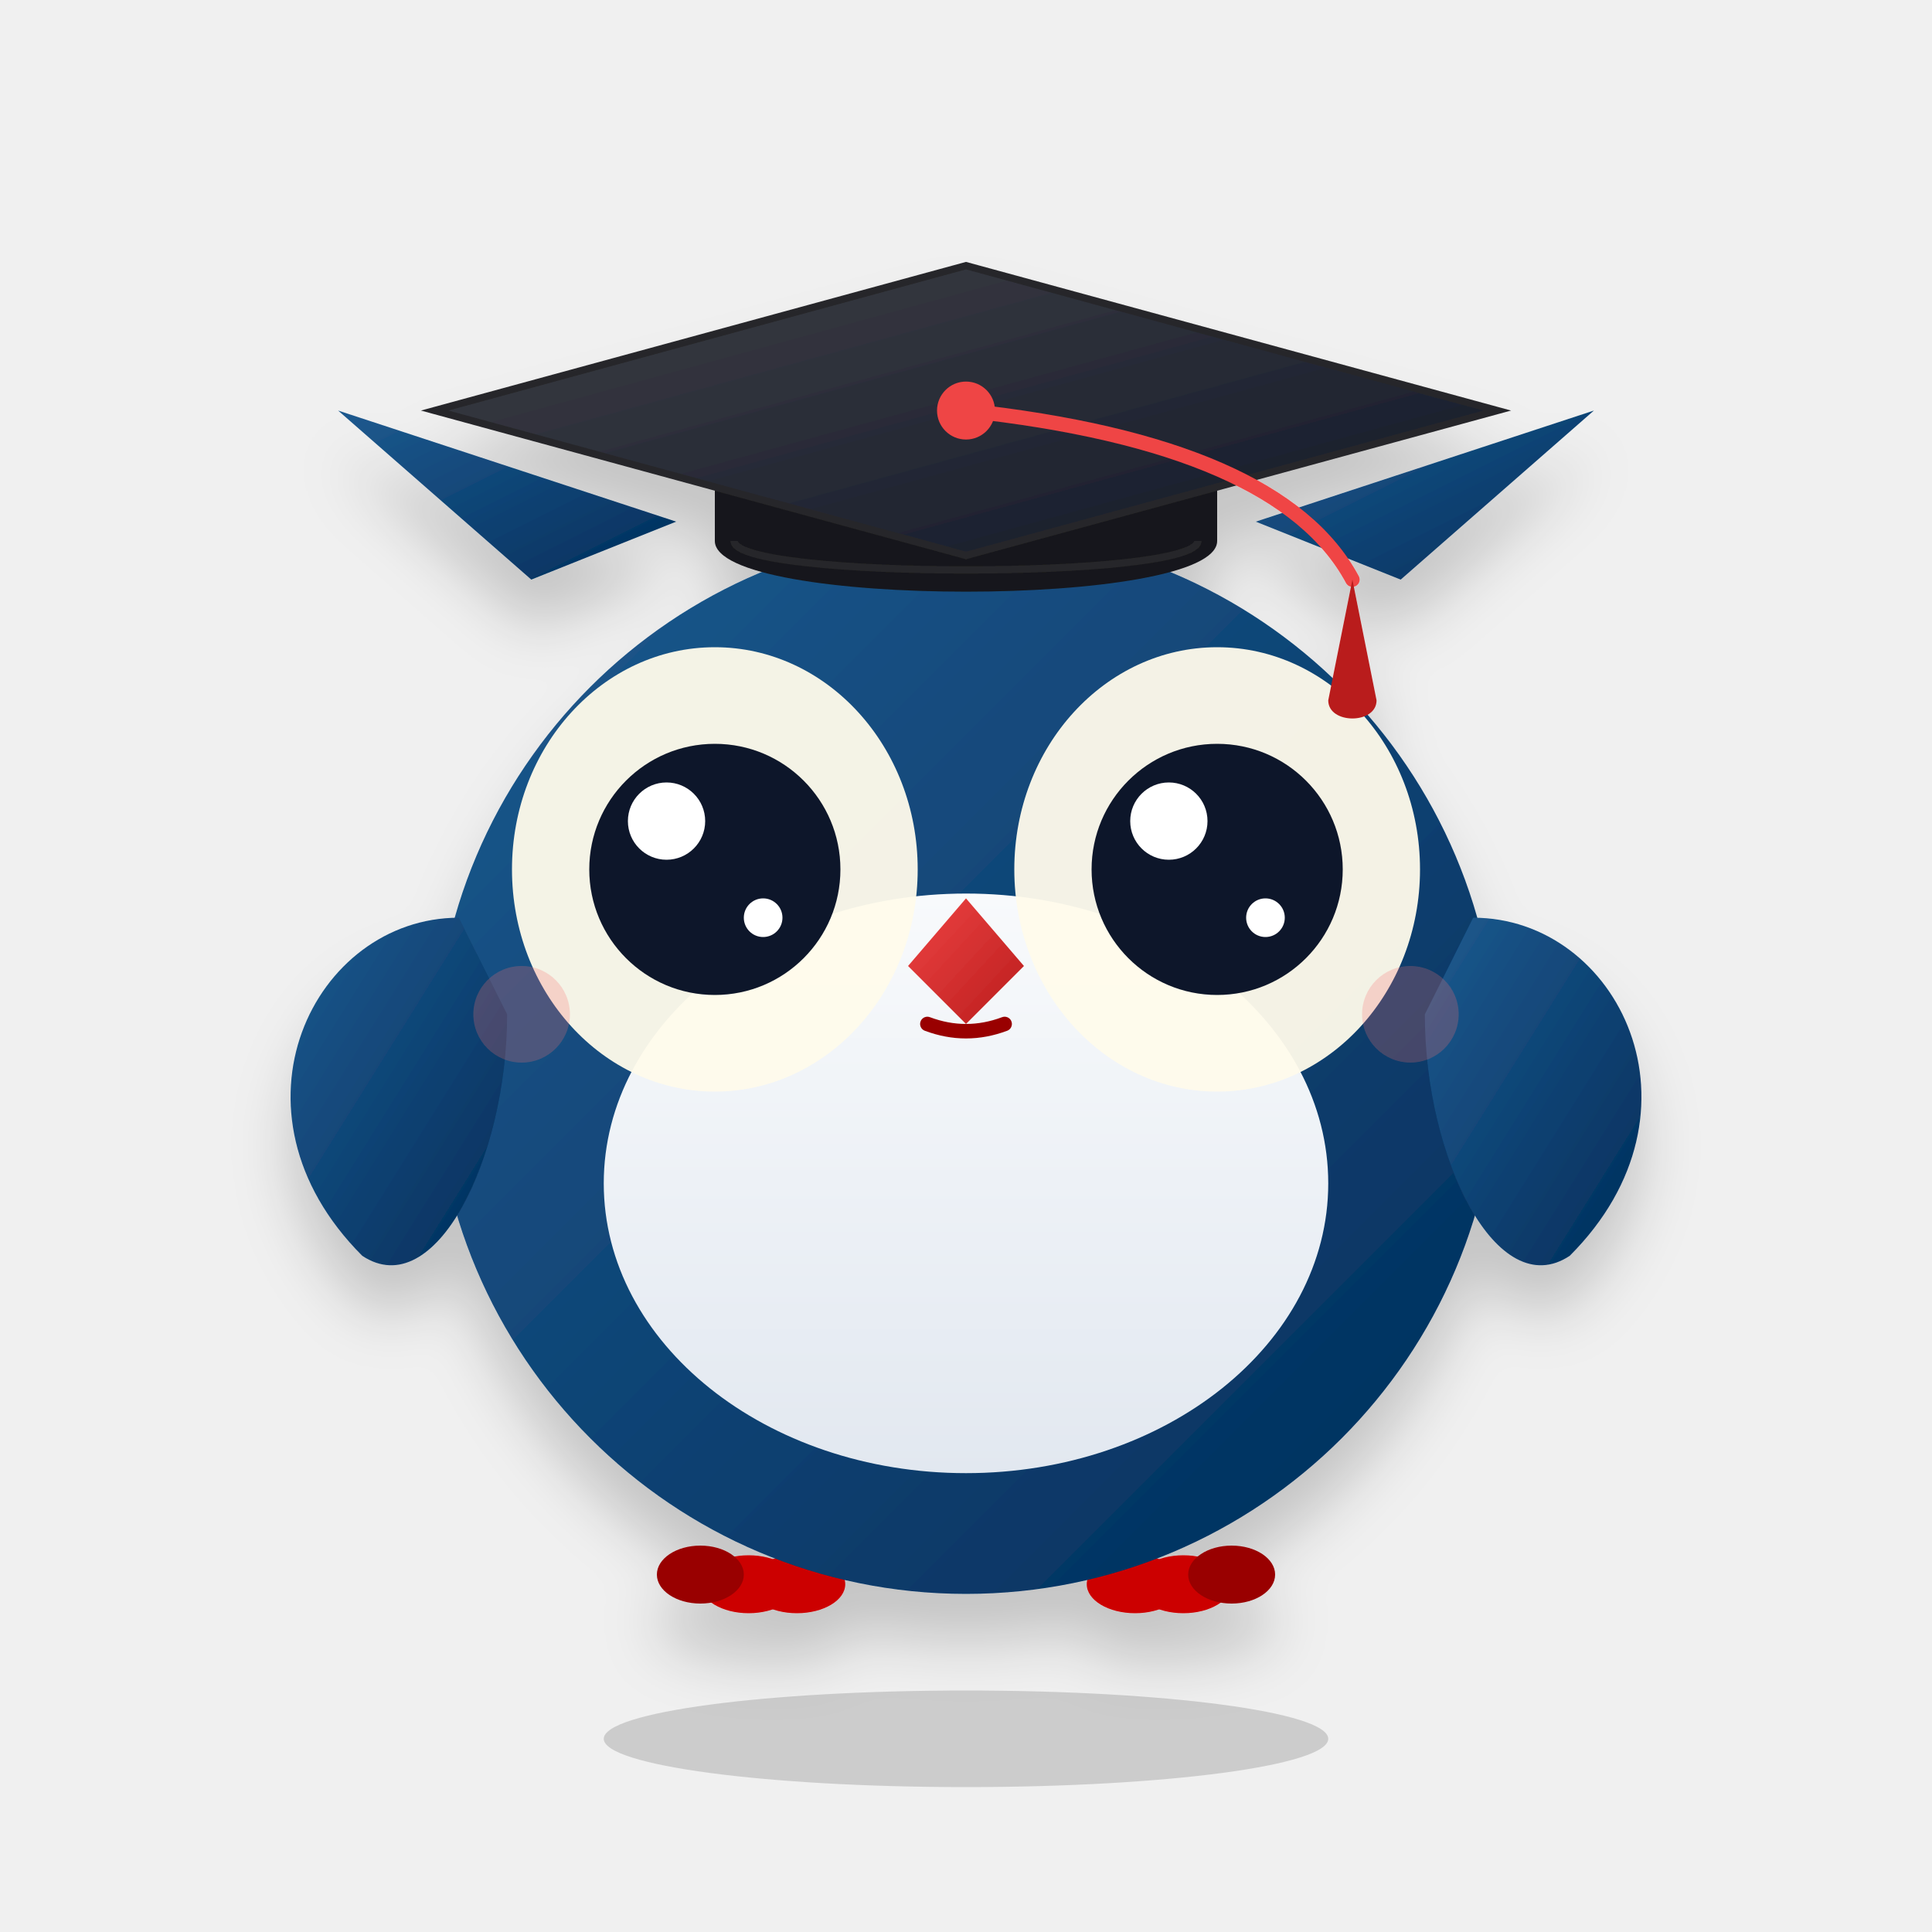
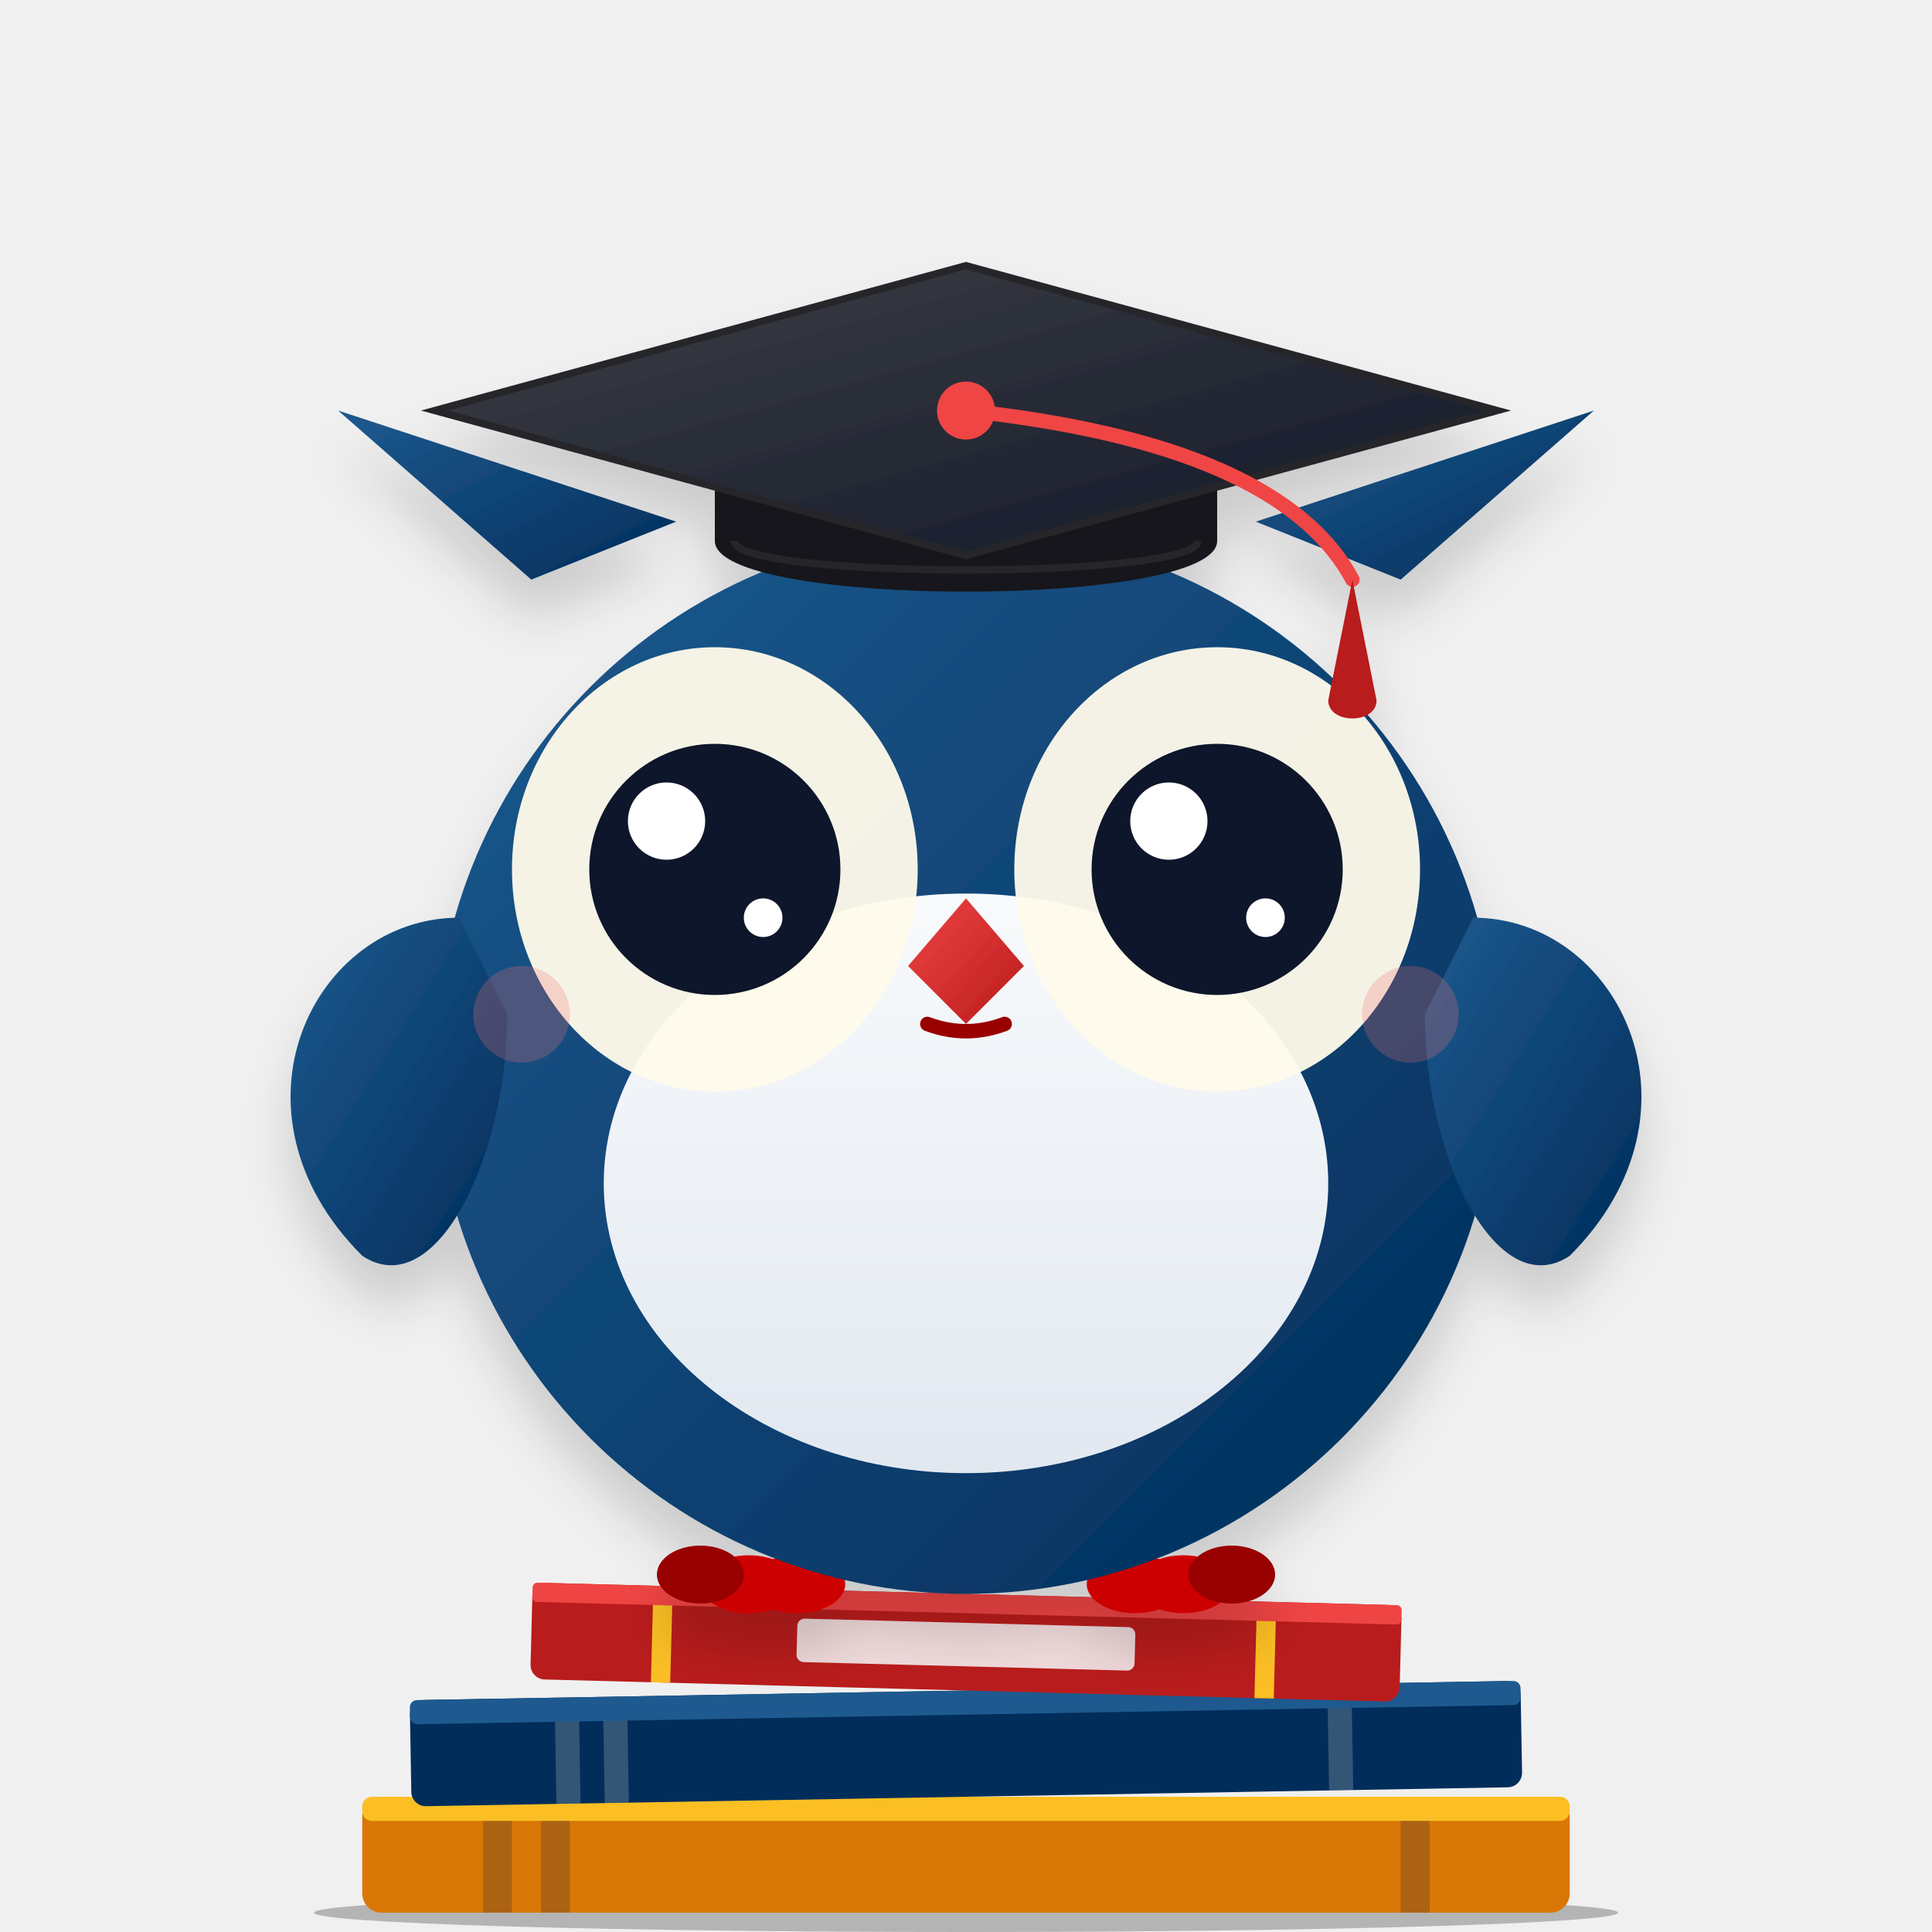
<svg xmlns="http://www.w3.org/2000/svg" viewBox="0 0 400 400" width="100%" height="100%" preserveAspectRatio="xMidYMid meet">
  <defs>
    <linearGradient id="bodyGradient" x1="0%" y1="0%" x2="100%" y2="100%">
      <stop offset="0%" stop-color="#1E5A8F" />
      <stop offset="100%" stop-color="#002D5A" />
    </linearGradient>
    <linearGradient id="bellyGradient" x1="0%" y1="0%" x2="0%" y2="100%">
      <stop offset="0%" stop-color="#F8FAFC" />
      <stop offset="100%" stop-color="#E2E8F0" />
    </linearGradient>
    <linearGradient id="capBoardGradient" x1="0%" y1="0%" x2="100%" y2="100%">
      <stop offset="0%" stop-color="#3F3F46" />
      <stop offset="100%" stop-color="#111827" />
    </linearGradient>
    <linearGradient id="beakGradient" x1="0%" y1="0%" x2="100%" y2="100%">
      <stop offset="0%" stop-color="#EF4444" />
      <stop offset="100%" stop-color="#B91C1C" />
    </linearGradient>
    <filter id="soft-shadow" x="-10%" y="-10%" width="120%" height="120%">
-       <feDropShadow dx="0" dy="10" stdDeviation="6" flood-color="#000000" flood-opacity="0.18" />
+       <feDropShadow dx="0" dy="8" stdDeviation="5" flood-color="#000000" flood-opacity="0.15" />
    </filter>
  </defs>
  <style>
    /* Estilos e Animaciones CSS */
    
-     /* 1. Animación de flotado para todo el búho */
+     /* 1. Animación de Respiración Orgánica (mantiene los pies en los libros) */
    .floating-mascot {
-       animation: mascot-float 5s infinite ease-in-out;
+       transform-origin: 200px 328px;
+       animation: mascot-breath 4s infinite ease-in-out;
    }
    
-     @keyframes mascot-float {
+     @keyframes mascot-breath {
      0%, 100% {
-         transform: translateY(0px);
+         transform: scale(1) translateY(0px);
      }
      50% {
-         transform: translateY(-12px);
-       }
-     }
- 
-     /* 2. Animación de la Sombra del piso (sincronizada con el flotado) */
-     .floor-shadow {
-       transform-origin: 200px 360px;
-       animation: shadow-scale 5s infinite ease-in-out;
-     }
- 
-     @keyframes shadow-scale {
-       0%, 100% {
-         transform: scale(1);
-         opacity: 0.15;
-       }
-       50% {
-         transform: scale(0.85);
-         opacity: 0.08;
-       }
-     }
- 
-     /* 3. Animación de parpadeo (Blink) - Doble parpadeo rápido cada 4s */
+         transform: scaleX(0.98) scaleY(1.02) translateY(-2px);
+       }
+     }
+ 
+     /* 2. Animación de parpadeo (Blink) - Doble parpadeo rápido cada 4s */
    .blink-eye-left {
      transform-origin: 148px 180px;
      animation: eye-blink 4s infinite ease-in-out, eye-hide 6s infinite ease-in-out;
    }
    
    .blink-eye-right {
      transform-origin: 252px 180px;
      animation: eye-blink 4s infinite ease-in-out, eye-hide 6s infinite ease-in-out;
    }

    @keyframes eye-blink {
      0%, 88%, 92%, 96%, 100% {
        transform: scaleY(1);
      }
      90%, 94% {
        transform: scaleY(0.08);
      }
    }

    /* Ocultar los ojos normales cuando sonríe */
    @keyframes eye-hide {
      0%, 42%, 63%, 100% {
        opacity: 1;
      }
      47%, 58% {
        opacity: 0;
      }
    }

-     /* 4. Ojos Felices de Sonrisa (^ ^) - Aparecen coordinados con la boca */
+     /* 3. Ojos Felices de Sonrisa (^ ^) */
    .happy-eye-left {
      transform-origin: 148px 180px;
      opacity: 0;
      animation: eye-show 6s infinite ease-in-out;
    }

    .happy-eye-right {
      transform-origin: 252px 180px;
      opacity: 0;
      animation: eye-show 6s infinite ease-in-out;
    }

    @keyframes eye-show {
      0%, 42%, 63%, 100% {
        opacity: 0;
        transform: scale(0.7);
      }
      47%, 58% {
        opacity: 1;
        transform: scale(1);
      }
    }

-     /* 5. Mejillas Sonrojadas que se iluminan al sonreír */
+     /* 4. Mejillas Sonrojadas */
    .cheek-blush-left {
      transform-origin: 108px 210px;
      animation: cheek-pulse 6s infinite ease-in-out;
    }

    .cheek-blush-right {
      transform-origin: 292px 210px;
      animation: cheek-pulse 6s infinite ease-in-out;
    }

    @keyframes cheek-pulse {
      0%, 42%, 63%, 100% {
        opacity: 0.25;
        transform: scale(1);
      }
      47%, 58% {
        opacity: 0.75;
        transform: scale(1.3);
      }
    }

-     /* 6. Alitas saludando/aleteando suavemente */
+     /* 5. Alitas aleteando suavemente */
    .left-wing {
      transform-origin: 95px 190px;
      animation: wing-flap-left 4s infinite ease-in-out;
    }

    .right-wing {
      transform-origin: 305px 190px;
      animation: wing-flap-right 4s infinite ease-in-out;
    }

    @keyframes wing-flap-left {
      0%, 100% { transform: rotate(0deg); }
      50% { transform: rotate(8deg); }
    }

    @keyframes wing-flap-right {
      0%, 100% { transform: rotate(0deg); }
      50% { transform: rotate(-8deg); }
    }

-     /* 7. Borla del birrete que se mece libremente */
+     /* 6. Borla del birrete */
    .tassel-sway {
      transform-origin: 280px 120px;
      animation: tassel-wiggle 3s infinite ease-in-out;
    }

    @keyframes tassel-wiggle {
      0%, 100% { transform: rotate(0deg); }
      50% { transform: rotate(10deg); }
    }
  </style>
-   <ellipse class="floor-shadow" cx="200" cy="360" rx="75" ry="10" fill="#000000" opacity="0.15" />
+   <ellipse cx="200" cy="396" rx="135" ry="4" fill="#000000" opacity="0.25" />
+   <g>
+     <g>
+       <rect x="75" y="372" width="250" height="24" rx="4" fill="#D97706" />
+       <rect x="75" y="372" width="250" height="5" rx="2" fill="#FBBF24" />
+       <rect x="100" y="377" width="6" height="19" fill="#1E293B" opacity="0.25" />
+       <rect x="112" y="377" width="6" height="19" fill="#1E293B" opacity="0.25" />
+       <rect x="290" y="377" width="6" height="19" fill="#1E293B" opacity="0.25" />
+     </g>
+     <g transform="rotate(-1, 200, 361)">
+       <rect x="85" y="350" width="230" height="22" rx="3" fill="#002D5A" />
+       <rect x="85" y="350" width="230" height="5" rx="1.5" fill="#1E5A8F" />
+       <rect x="115" y="355" width="5" height="17" fill="#FFFBEB" opacity="0.2" />
+       <rect x="125" y="355" width="5" height="17" fill="#FFFBEB" opacity="0.2" />
+       <rect x="275" y="355" width="5" height="17" fill="#FFFBEB" opacity="0.2" />
+     </g>
+     <g transform="rotate(1.5, 200, 340)">
+       <rect x="110" y="330" width="180" height="20" rx="3" fill="#B91C1C" />
+       <rect x="110" y="330" width="180" height="4" rx="1" fill="#EF4444" />
+       <rect x="165" y="336" width="70" height="9" rx="1.5" fill="#F8FAFC" opacity="0.85" />
+       <rect x="135" y="334" width="4" height="16" fill="#FBBF24" />
+       <rect x="260" y="334" width="4" height="16" fill="#FBBF24" />
+     </g>
+   </g>
  <g class="floating-mascot" filter="url(#soft-shadow)">
    <path d="M 110 120 L 70 85 L 140 108 Z" fill="url(#bodyGradient)" />
    <path d="M 290 120 L 330 85 L 260 108 Z" fill="url(#bodyGradient)" />
    <g>
      <ellipse cx="155" cy="328" rx="10" ry="6" fill="#CC0000" />
      <ellipse cx="165" cy="328" rx="10" ry="6" fill="#CC0000" />
      <ellipse cx="145" cy="326" rx="9" ry="6" fill="#990000" />
    </g>
    <g>
      <ellipse cx="235" cy="328" rx="10" ry="6" fill="#CC0000" />
      <ellipse cx="245" cy="328" rx="10" ry="6" fill="#CC0000" />
      <ellipse cx="255" cy="326" rx="9" ry="6" fill="#990000" />
    </g>
    <rect x="90" y="110" width="220" height="220" rx="110" ry="110" fill="url(#bodyGradient)" />
    <ellipse cx="200" cy="245" rx="75" ry="60" fill="url(#bellyGradient)" />
    <path class="left-wing" d="M 95 190 C 65 190, 45 230, 75 260 C 90 270, 105 240, 105 210 Z" fill="url(#bodyGradient)" />
    <path class="right-wing" d="M 305 190 C 335 190, 355 230, 325 260 C 310 270, 295 240, 295 210 Z" fill="url(#bodyGradient)" />
    <ellipse cx="148" cy="180" rx="42" ry="46" fill="#FFFBEB" opacity="0.95" />
    <ellipse cx="252" cy="180" rx="42" ry="46" fill="#FFFBEB" opacity="0.95" />
    <circle class="cheek-blush-left" cx="108" cy="210" r="10" fill="#F87171" opacity="0.25" />
    <circle class="cheek-blush-right" cx="292" cy="210" r="10" fill="#F87171" opacity="0.25" />
    <polygon points="200,186 212,200 200,212 188,200" fill="url(#beakGradient)" />
    <path d="M 192 212 Q 200 215 208 212" fill="none" stroke="#990000" stroke-width="3" stroke-linecap="round">
      <animate attributeName="d" dur="6s" repeatCount="indefinite" values="M 192 212 Q 200 215 208 212;                  M 192 212 Q 200 215 208 212;                  M 186 210 Q 200 230 214 210;                  M 192 212 Q 200 215 208 212" keyTimes="0; 0.42; 0.47; 1" />
    </path>
    <g class="blink-eye-left">
      <circle cx="148" cy="180" r="26" fill="#0F172A" />
      <circle cx="138" cy="170" r="8" fill="#FFFFFF" />
      <circle cx="158" cy="190" r="4" fill="#FFFFFF" />
    </g>
    <g class="blink-eye-right">
      <circle cx="252" cy="180" r="26" fill="#0F172A" />
      <circle cx="242" cy="170" r="8" fill="#FFFFFF" />
      <circle cx="262" cy="190" r="4" fill="#FFFFFF" />
    </g>
    <path class="happy-eye-left" d="M 130 185 Q 148 160 166 185" fill="none" stroke="#0F172A" stroke-width="6" stroke-linecap="round" />
    <path class="happy-eye-right" d="M 234 185 Q 252 160 270 185" fill="none" stroke="#0F172A" stroke-width="6" stroke-linecap="round" />
    <path d="M 148 92 L 148 112 C 148 126, 252 126, 252 112 L 252 92 Z" fill="#18181B" />
    <path d="M 152 112 C 152 120, 248 120, 248 112" fill="none" stroke="#27272A" stroke-width="1.5" />
    <polygon points="200,55 310,85 200,115 90,85" fill="url(#capBoardGradient)" stroke="#27272A" stroke-width="1.5" />
    <circle cx="200" cy="85" r="6" fill="#EF4444" />
    <path d="M 200 85 Q 265 92 280 120" fill="none" stroke="#EF4444" stroke-width="3" stroke-linecap="round" />
    <path class="tassel-sway" d="M 280 120 L 275 145 C 275 150, 285 150, 285 145 Z" fill="#B91C1C" />
  </g>
</svg>
